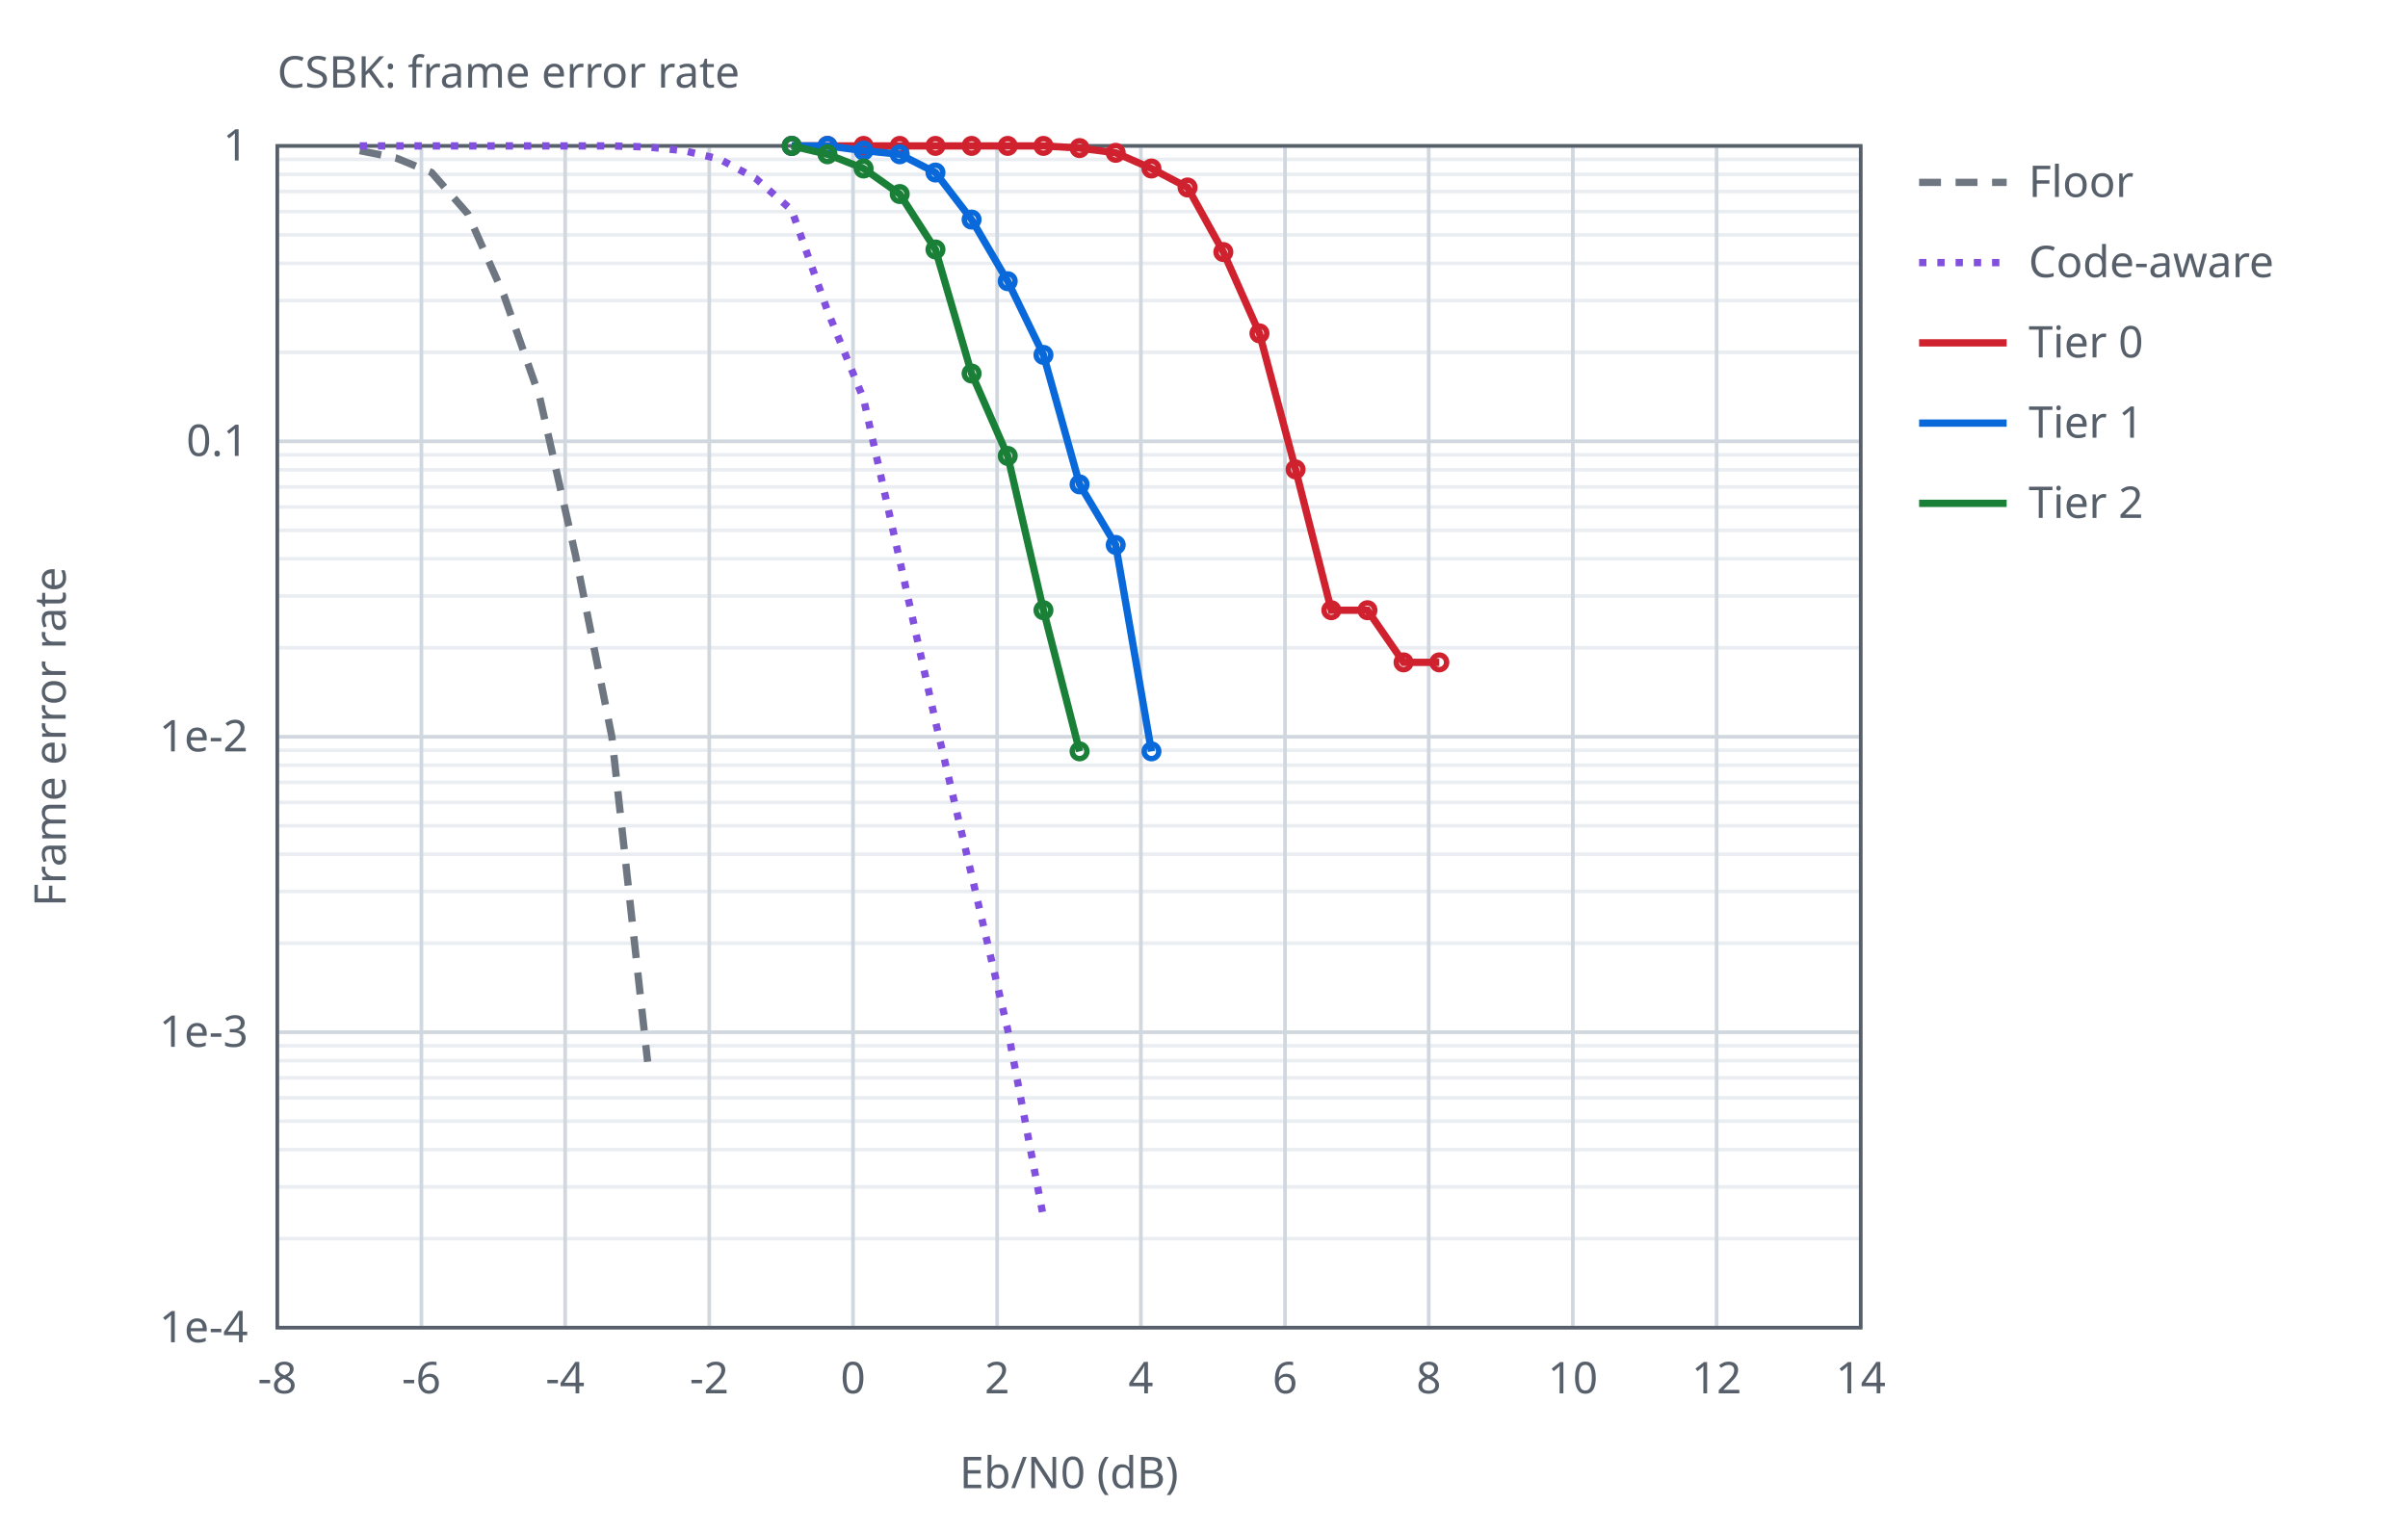
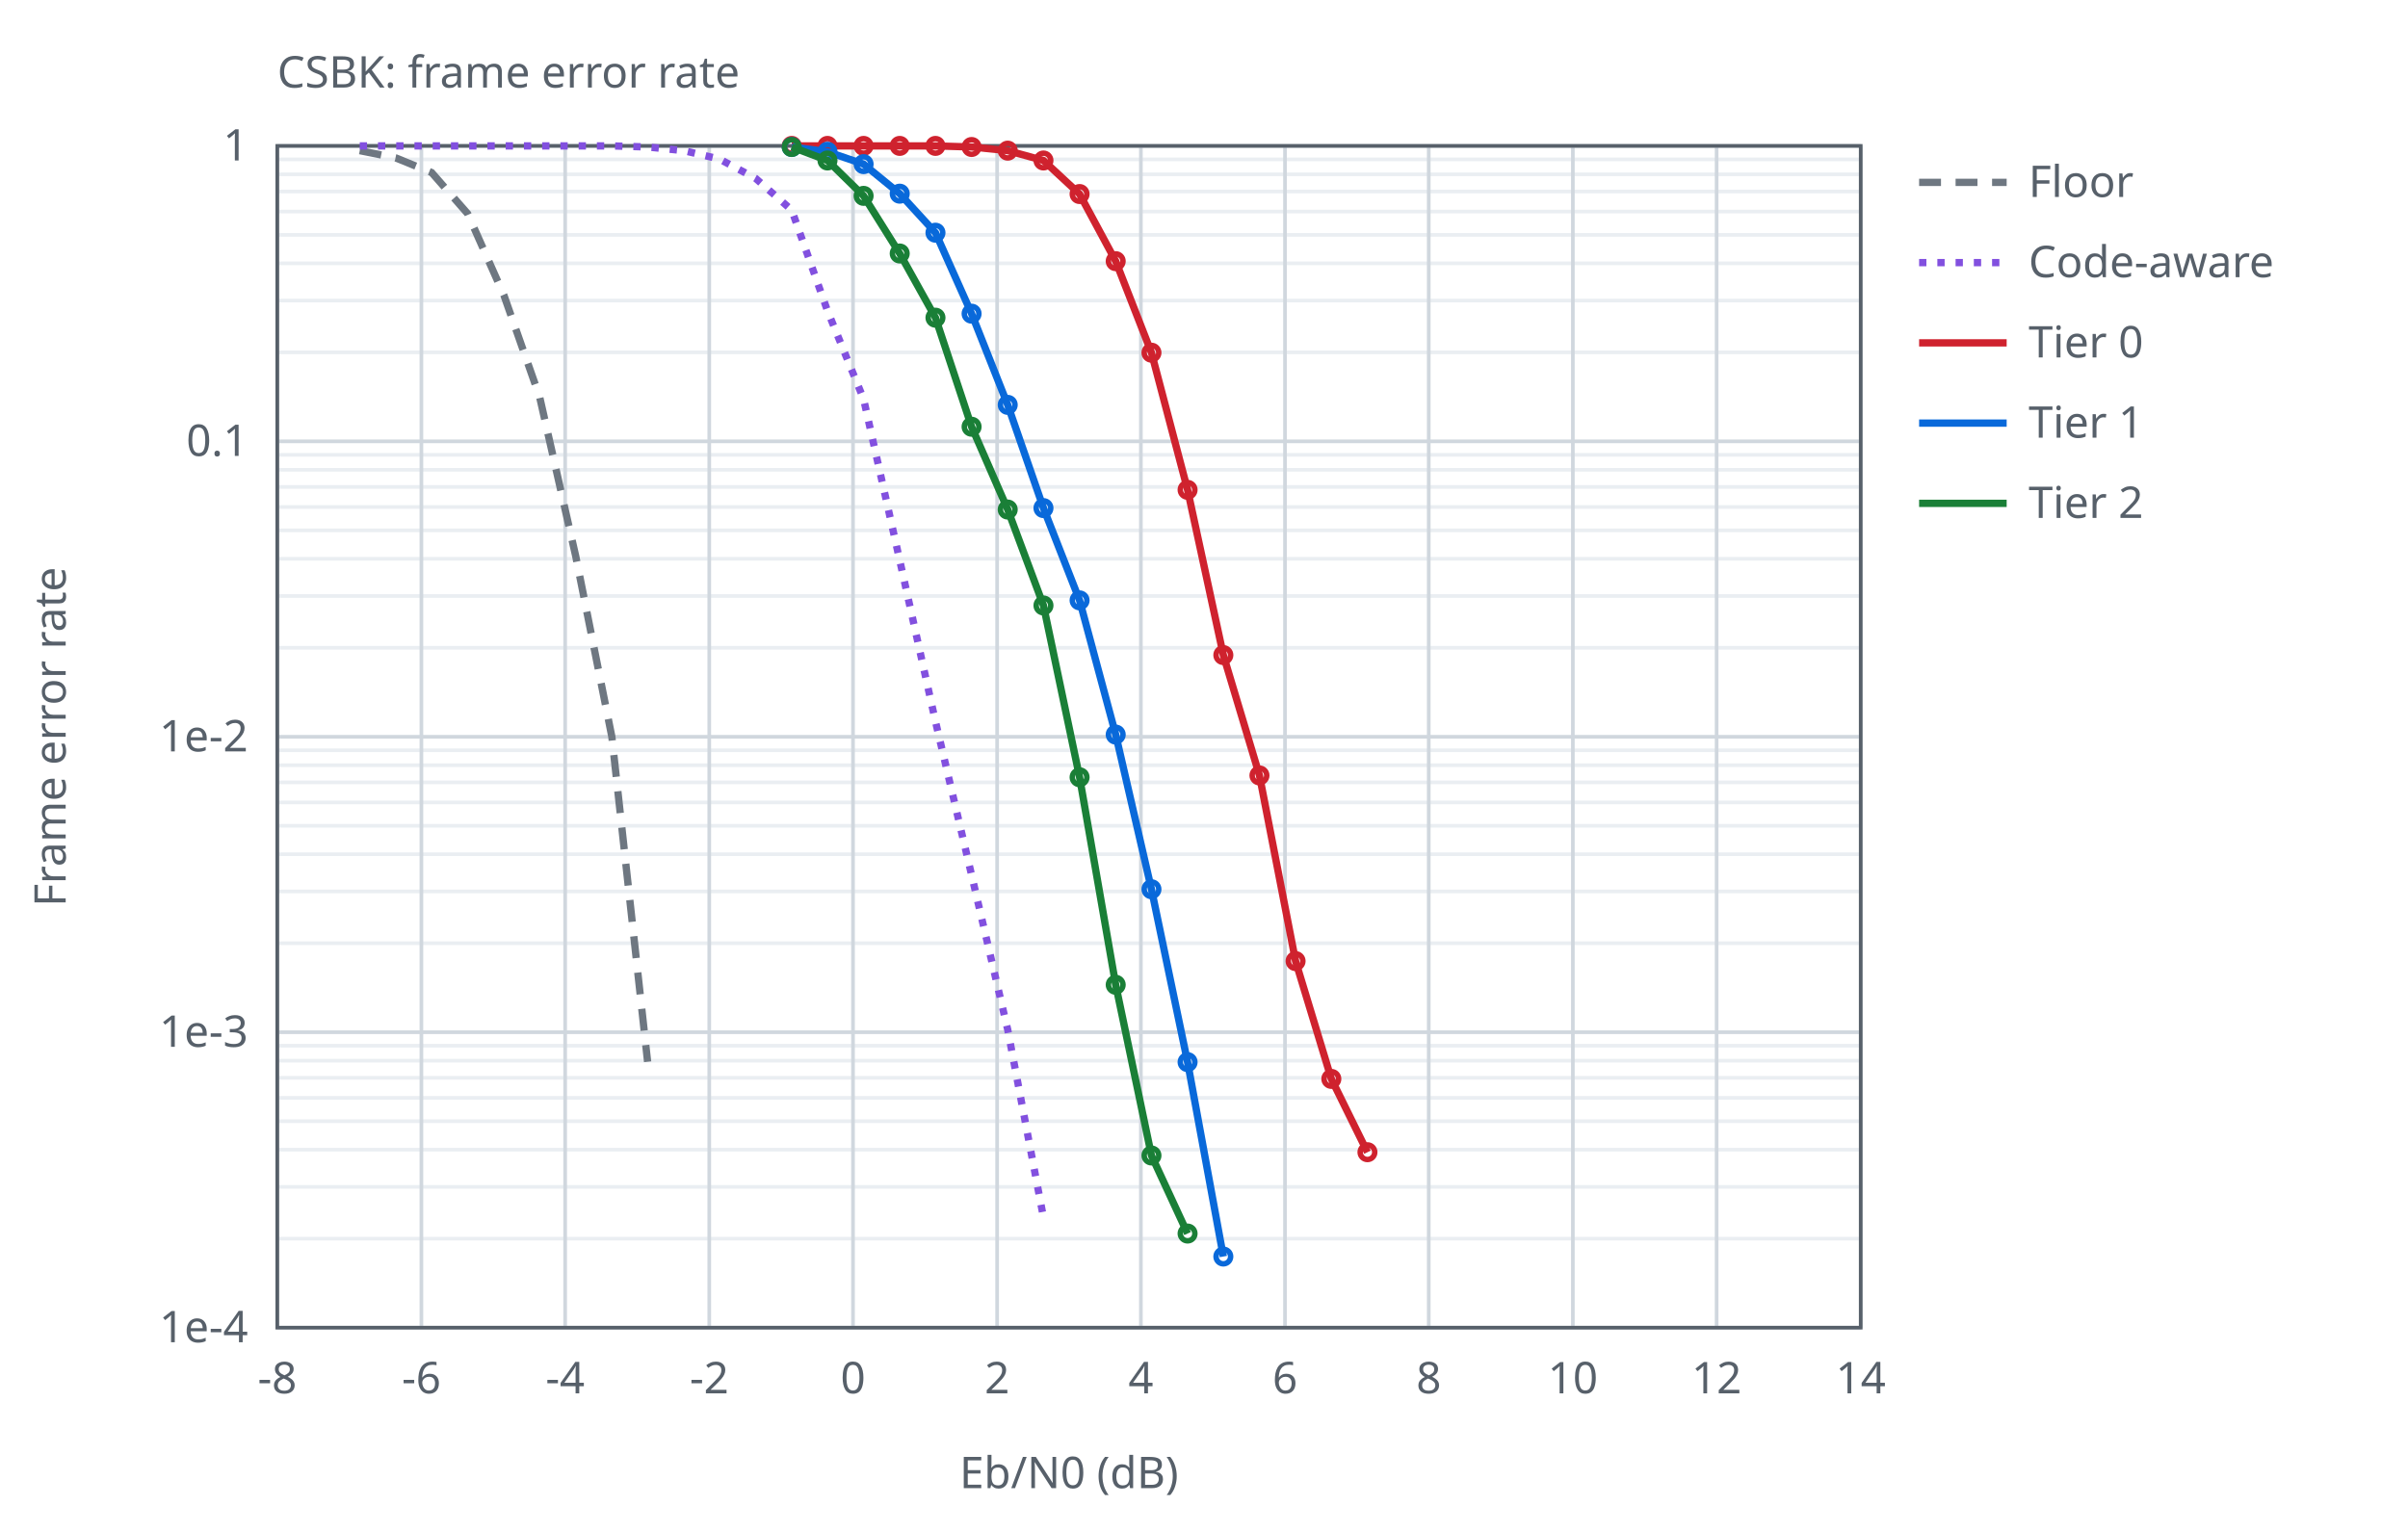
<svg xmlns="http://www.w3.org/2000/svg" width="660" height="420" viewBox="0 0 660 420">
  <style>text{font-family:sans-serif;font-size:12px;fill:#57606a}.ax{stroke:#57606a;stroke-width:1;fill:none}.gr{stroke:#d0d7de;stroke-width:1}.mi{stroke:#eaeef2;stroke-width:1}.s0{stroke:#6e7781}.s1{stroke:#cf222e}.s2{stroke:#0969da}.s3{stroke:#1a7f37}.s4{stroke:#8250df}.l{fill:none;stroke-width:2}.p{fill:none;stroke-width:1.5}@media (prefers-color-scheme:dark){text{fill:#c9d1d9}.ax{stroke:#8b949e}.gr{stroke:#30363d}.mi{stroke:#21262d}.s0{stroke:#8b949e}.s1{stroke:#ff7b72}.s2{stroke:#58a6ff}.s3{stroke:#3fb950}.s4{stroke:#d2a8ff}}</style>
  <text x="76.0" y="24">CSBK: frame error rate</text>
  <line class="mi" x1="76.0" y1="96.6" x2="510.0" y2="96.6" />
  <line class="mi" x1="76.0" y1="82.4" x2="510.0" y2="82.4" />
  <line class="mi" x1="76.0" y1="72.2" x2="510.0" y2="72.2" />
  <line class="mi" x1="76.0" y1="64.4" x2="510.0" y2="64.4" />
  <line class="mi" x1="76.0" y1="58.0" x2="510.0" y2="58.0" />
  <line class="mi" x1="76.0" y1="52.5" x2="510.0" y2="52.5" />
  <line class="mi" x1="76.0" y1="47.8" x2="510.0" y2="47.8" />
  <line class="mi" x1="76.0" y1="43.7" x2="510.0" y2="43.7" />
  <line class="mi" x1="76.0" y1="177.6" x2="510.0" y2="177.6" />
  <line class="mi" x1="76.0" y1="163.4" x2="510.0" y2="163.4" />
  <line class="mi" x1="76.0" y1="153.2" x2="510.0" y2="153.2" />
  <line class="mi" x1="76.0" y1="145.4" x2="510.0" y2="145.4" />
  <line class="mi" x1="76.0" y1="139.0" x2="510.0" y2="139.0" />
  <line class="mi" x1="76.0" y1="133.5" x2="510.0" y2="133.5" />
  <line class="mi" x1="76.0" y1="128.8" x2="510.0" y2="128.8" />
  <line class="mi" x1="76.0" y1="124.7" x2="510.0" y2="124.7" />
  <line class="mi" x1="76.0" y1="258.6" x2="510.0" y2="258.6" />
  <line class="mi" x1="76.0" y1="244.4" x2="510.0" y2="244.4" />
  <line class="mi" x1="76.0" y1="234.2" x2="510.0" y2="234.2" />
  <line class="mi" x1="76.0" y1="226.4" x2="510.0" y2="226.4" />
  <line class="mi" x1="76.0" y1="220.0" x2="510.0" y2="220.0" />
  <line class="mi" x1="76.0" y1="214.5" x2="510.0" y2="214.5" />
  <line class="mi" x1="76.0" y1="209.8" x2="510.0" y2="209.8" />
  <line class="mi" x1="76.0" y1="205.7" x2="510.0" y2="205.7" />
  <line class="mi" x1="76.0" y1="339.6" x2="510.0" y2="339.6" />
  <line class="mi" x1="76.0" y1="325.4" x2="510.0" y2="325.4" />
  <line class="mi" x1="76.0" y1="315.2" x2="510.0" y2="315.2" />
  <line class="mi" x1="76.0" y1="307.4" x2="510.0" y2="307.4" />
  <line class="mi" x1="76.0" y1="301.0" x2="510.0" y2="301.0" />
  <line class="mi" x1="76.0" y1="295.5" x2="510.0" y2="295.5" />
  <line class="mi" x1="76.0" y1="290.8" x2="510.0" y2="290.8" />
  <line class="mi" x1="76.0" y1="286.7" x2="510.0" y2="286.7" />
  <line class="gr" x1="76.0" y1="364.0" x2="76.0" y2="40.0" />
  <text x="76.0" y="382.0" text-anchor="middle">-8</text>
  <line class="gr" x1="115.5" y1="364.0" x2="115.5" y2="40.0" />
  <text x="115.5" y="382.0" text-anchor="middle">-6</text>
  <line class="gr" x1="154.9" y1="364.0" x2="154.9" y2="40.0" />
  <text x="154.9" y="382.0" text-anchor="middle">-4</text>
  <line class="gr" x1="194.4" y1="364.0" x2="194.4" y2="40.0" />
  <text x="194.4" y="382.0" text-anchor="middle">-2</text>
  <line class="gr" x1="233.8" y1="364.0" x2="233.8" y2="40.0" />
  <text x="233.8" y="382.0" text-anchor="middle">0</text>
  <line class="gr" x1="273.3" y1="364.0" x2="273.3" y2="40.0" />
  <text x="273.3" y="382.0" text-anchor="middle">2</text>
  <line class="gr" x1="312.7" y1="364.0" x2="312.7" y2="40.0" />
  <text x="312.7" y="382.0" text-anchor="middle">4</text>
  <line class="gr" x1="352.2" y1="364.0" x2="352.2" y2="40.0" />
  <text x="352.2" y="382.0" text-anchor="middle">6</text>
  <line class="gr" x1="391.6" y1="364.0" x2="391.6" y2="40.0" />
  <text x="391.6" y="382.0" text-anchor="middle">8</text>
  <line class="gr" x1="431.1" y1="364.0" x2="431.1" y2="40.0" />
  <text x="431.1" y="382.0" text-anchor="middle">10</text>
  <line class="gr" x1="470.5" y1="364.0" x2="470.5" y2="40.0" />
  <text x="470.5" y="382.0" text-anchor="middle">12</text>
  <line class="gr" x1="510.0" y1="364.0" x2="510.0" y2="40.0" />
  <text x="510.0" y="382.0" text-anchor="middle">14</text>
  <line class="gr" x1="76.0" y1="40.0" x2="510.0" y2="40.0" />
  <text x="68.0" y="44.0" text-anchor="end">1</text>
  <line class="gr" x1="76.0" y1="121.0" x2="510.0" y2="121.0" />
  <text x="68.0" y="125.0" text-anchor="end">0.1</text>
  <line class="gr" x1="76.0" y1="202.0" x2="510.0" y2="202.0" />
  <text x="68.0" y="206.0" text-anchor="end">1e-2</text>
  <line class="gr" x1="76.0" y1="283.0" x2="510.0" y2="283.0" />
  <text x="68.0" y="287.0" text-anchor="end">1e-3</text>
  <line class="gr" x1="76.0" y1="364.0" x2="510.0" y2="364.0" />
  <text x="68.0" y="368.0" text-anchor="end">1e-4</text>
  <rect class="ax" x="76.0" y="40.0" width="434.0" height="324.0" />
  <text x="293.0" y="408.0" text-anchor="middle">Eb/N0 (dB)</text>
  <text x="18" y="202.0" text-anchor="middle" transform="rotate(-90 18 202.0)">Frame error rate</text>
  <path class="l s0" stroke-dasharray="6 4" d="M98.6,41.3 L108.5,43.3 L118.3,47.3 L128.2,58.6 L138.1,80.9 L147.9,108.8 L157.8,152.5 L167.7,202.0 L177.5,291.1" />
  <line class="l s0" stroke-dasharray="6 4" x1="526.0" y1="50.0" x2="550.0" y2="50.0" />
  <text x="556.0" y="54.0">Floor</text>
  <path class="l s4" stroke-dasharray="2 3" d="M98.6,40.0 L108.5,40.0 L118.3,40.0 L128.2,40.0 L138.1,40.0 L147.9,40.0 L157.8,40.0 L167.7,40.0 L177.5,40.3 L187.4,41.3 L197.2,43.6 L207.1,48.9 L217.0,57.6 L226.8,85.2 L236.7,109.4 L246.6,153.6 L256.4,197.8 L266.3,239.9 L276.2,282.3 L286.0,333.8" />
  <line class="l s4" stroke-dasharray="2 3" x1="526.0" y1="72.0" x2="550.0" y2="72.0" />
  <text x="556.0" y="76.0">Code-aware</text>
-   <path class="l s1" d="M217.0,40.0 L226.8,40.0 L236.7,40.0 L246.6,40.0 L256.4,40.0 L266.3,40.0 L276.2,40.0 L286.0,40.0 L295.9,40.6 L305.8,41.9 L315.6,46.2 L325.5,51.4 L335.3,69.1 L345.2,91.4 L355.1,128.7 L364.9,167.3 L374.8,167.3 L384.7,181.6 L394.5,181.6" />
+   <path class="l s1" d="M217.0,40.0 L226.8,40.0 L236.7,40.0 L246.6,40.0 L256.4,40.0 L266.3,40.3 L276.2,41.3 L286.0,44.0 L295.9,53.2 L305.8,71.6 L315.6,96.7 L325.5,134.3 L335.3,179.6 L345.2,212.6 L355.1,263.5 L364.9,295.8 L374.8,315.9" />
  <circle class="p s1" cx="217.0" cy="40.0" r="2" />
  <circle class="p s1" cx="226.8" cy="40.0" r="2" />
  <circle class="p s1" cx="236.7" cy="40.0" r="2" />
  <circle class="p s1" cx="246.6" cy="40.0" r="2" />
  <circle class="p s1" cx="256.4" cy="40.0" r="2" />
-   <circle class="p s1" cx="266.3" cy="40.0" r="2" />
-   <circle class="p s1" cx="276.2" cy="40.0" r="2" />
-   <circle class="p s1" cx="286.0" cy="40.0" r="2" />
-   <circle class="p s1" cx="295.9" cy="40.6" r="2" />
-   <circle class="p s1" cx="305.8" cy="41.9" r="2" />
-   <circle class="p s1" cx="315.6" cy="46.2" r="2" />
-   <circle class="p s1" cx="325.5" cy="51.4" r="2" />
-   <circle class="p s1" cx="335.3" cy="69.1" r="2" />
-   <circle class="p s1" cx="345.2" cy="91.4" r="2" />
-   <circle class="p s1" cx="355.1" cy="128.7" r="2" />
-   <circle class="p s1" cx="364.9" cy="167.3" r="2" />
-   <circle class="p s1" cx="374.8" cy="167.3" r="2" />
-   <circle class="p s1" cx="384.7" cy="181.6" r="2" />
-   <circle class="p s1" cx="394.5" cy="181.6" r="2" />
+   <circle class="p s1" cx="266.3" cy="40.3" r="2" />
+   <circle class="p s1" cx="276.2" cy="41.3" r="2" />
+   <circle class="p s1" cx="286.0" cy="44.0" r="2" />
+   <circle class="p s1" cx="295.9" cy="53.2" r="2" />
+   <circle class="p s1" cx="305.8" cy="71.6" r="2" />
+   <circle class="p s1" cx="315.6" cy="96.7" r="2" />
+   <circle class="p s1" cx="325.5" cy="134.3" r="2" />
+   <circle class="p s1" cx="335.3" cy="179.6" r="2" />
+   <circle class="p s1" cx="345.2" cy="212.6" r="2" />
+   <circle class="p s1" cx="355.1" cy="263.5" r="2" />
+   <circle class="p s1" cx="364.9" cy="295.8" r="2" />
+   <circle class="p s1" cx="374.8" cy="315.9" r="2" />
  <line class="l s1" x1="526.0" y1="94.0" x2="550.0" y2="94.0" />
  <text x="556.0" y="98.0">Tier 0</text>
-   <path class="l s2" d="M217.0,40.0 L226.8,40.0 L236.7,41.3 L246.6,42.3 L256.4,47.3 L266.3,60.2 L276.2,77.1 L286.0,97.3 L295.9,132.8 L305.8,149.4 L315.6,206.0" />
-   <circle class="p s2" cx="217.0" cy="40.0" r="2" />
-   <circle class="p s2" cx="226.8" cy="40.0" r="2" />
-   <circle class="p s2" cx="236.7" cy="41.3" r="2" />
-   <circle class="p s2" cx="246.6" cy="42.3" r="2" />
-   <circle class="p s2" cx="256.4" cy="47.3" r="2" />
-   <circle class="p s2" cx="266.3" cy="60.2" r="2" />
-   <circle class="p s2" cx="276.2" cy="77.1" r="2" />
-   <circle class="p s2" cx="286.0" cy="97.3" r="2" />
-   <circle class="p s2" cx="295.9" cy="132.8" r="2" />
-   <circle class="p s2" cx="305.8" cy="149.4" r="2" />
-   <circle class="p s2" cx="315.6" cy="206.0" r="2" />
+   <path class="l s2" d="M217.0,40.3 L226.8,41.6 L236.7,45.0 L246.6,53.1 L256.4,63.8 L266.3,86.0 L276.2,111.0 L286.0,139.3 L295.9,164.6 L305.8,201.4 L315.6,243.8 L325.5,291.2 L335.3,344.5" />
+   <circle class="p s2" cx="217.0" cy="40.3" r="2" />
+   <circle class="p s2" cx="226.8" cy="41.6" r="2" />
+   <circle class="p s2" cx="236.7" cy="45.0" r="2" />
+   <circle class="p s2" cx="246.6" cy="53.1" r="2" />
+   <circle class="p s2" cx="256.4" cy="63.8" r="2" />
+   <circle class="p s2" cx="266.3" cy="86.0" r="2" />
+   <circle class="p s2" cx="276.2" cy="111.0" r="2" />
+   <circle class="p s2" cx="286.0" cy="139.3" r="2" />
+   <circle class="p s2" cx="295.9" cy="164.6" r="2" />
+   <circle class="p s2" cx="305.8" cy="201.4" r="2" />
+   <circle class="p s2" cx="315.6" cy="243.8" r="2" />
+   <circle class="p s2" cx="325.5" cy="291.2" r="2" />
+   <circle class="p s2" cx="335.3" cy="344.5" r="2" />
  <line class="l s2" x1="526.0" y1="116.0" x2="550.0" y2="116.0" />
  <text x="556.0" y="120.0">Tier 1</text>
-   <path class="l s3" d="M217.0,40.0 L226.8,42.3 L236.7,46.2 L246.6,53.2 L256.4,68.4 L266.3,102.4 L276.2,125.0 L286.0,167.3 L295.9,206.0" />
-   <circle class="p s3" cx="217.0" cy="40.0" r="2" />
-   <circle class="p s3" cx="226.8" cy="42.3" r="2" />
-   <circle class="p s3" cx="236.7" cy="46.2" r="2" />
-   <circle class="p s3" cx="246.6" cy="53.2" r="2" />
-   <circle class="p s3" cx="256.4" cy="68.4" r="2" />
-   <circle class="p s3" cx="266.3" cy="102.4" r="2" />
-   <circle class="p s3" cx="276.2" cy="125.0" r="2" />
-   <circle class="p s3" cx="286.0" cy="167.3" r="2" />
-   <circle class="p s3" cx="295.9" cy="206.0" r="2" />
+   <path class="l s3" d="M217.0,40.3 L226.8,44.0 L236.7,53.7 L246.6,69.5 L256.4,87.1 L266.3,117.0 L276.2,139.7 L286.0,166.0 L295.9,213.1 L305.8,270.0 L315.6,316.8 L325.5,338.2" />
+   <circle class="p s3" cx="217.0" cy="40.3" r="2" />
+   <circle class="p s3" cx="226.8" cy="44.0" r="2" />
+   <circle class="p s3" cx="236.7" cy="53.7" r="2" />
+   <circle class="p s3" cx="246.6" cy="69.5" r="2" />
+   <circle class="p s3" cx="256.4" cy="87.1" r="2" />
+   <circle class="p s3" cx="266.3" cy="117.0" r="2" />
+   <circle class="p s3" cx="276.2" cy="139.7" r="2" />
+   <circle class="p s3" cx="286.0" cy="166.0" r="2" />
+   <circle class="p s3" cx="295.9" cy="213.1" r="2" />
+   <circle class="p s3" cx="305.8" cy="270.0" r="2" />
+   <circle class="p s3" cx="315.6" cy="316.8" r="2" />
+   <circle class="p s3" cx="325.5" cy="338.2" r="2" />
  <line class="l s3" x1="526.0" y1="138.0" x2="550.0" y2="138.0" />
  <text x="556.0" y="142.0">Tier 2</text>
</svg>
